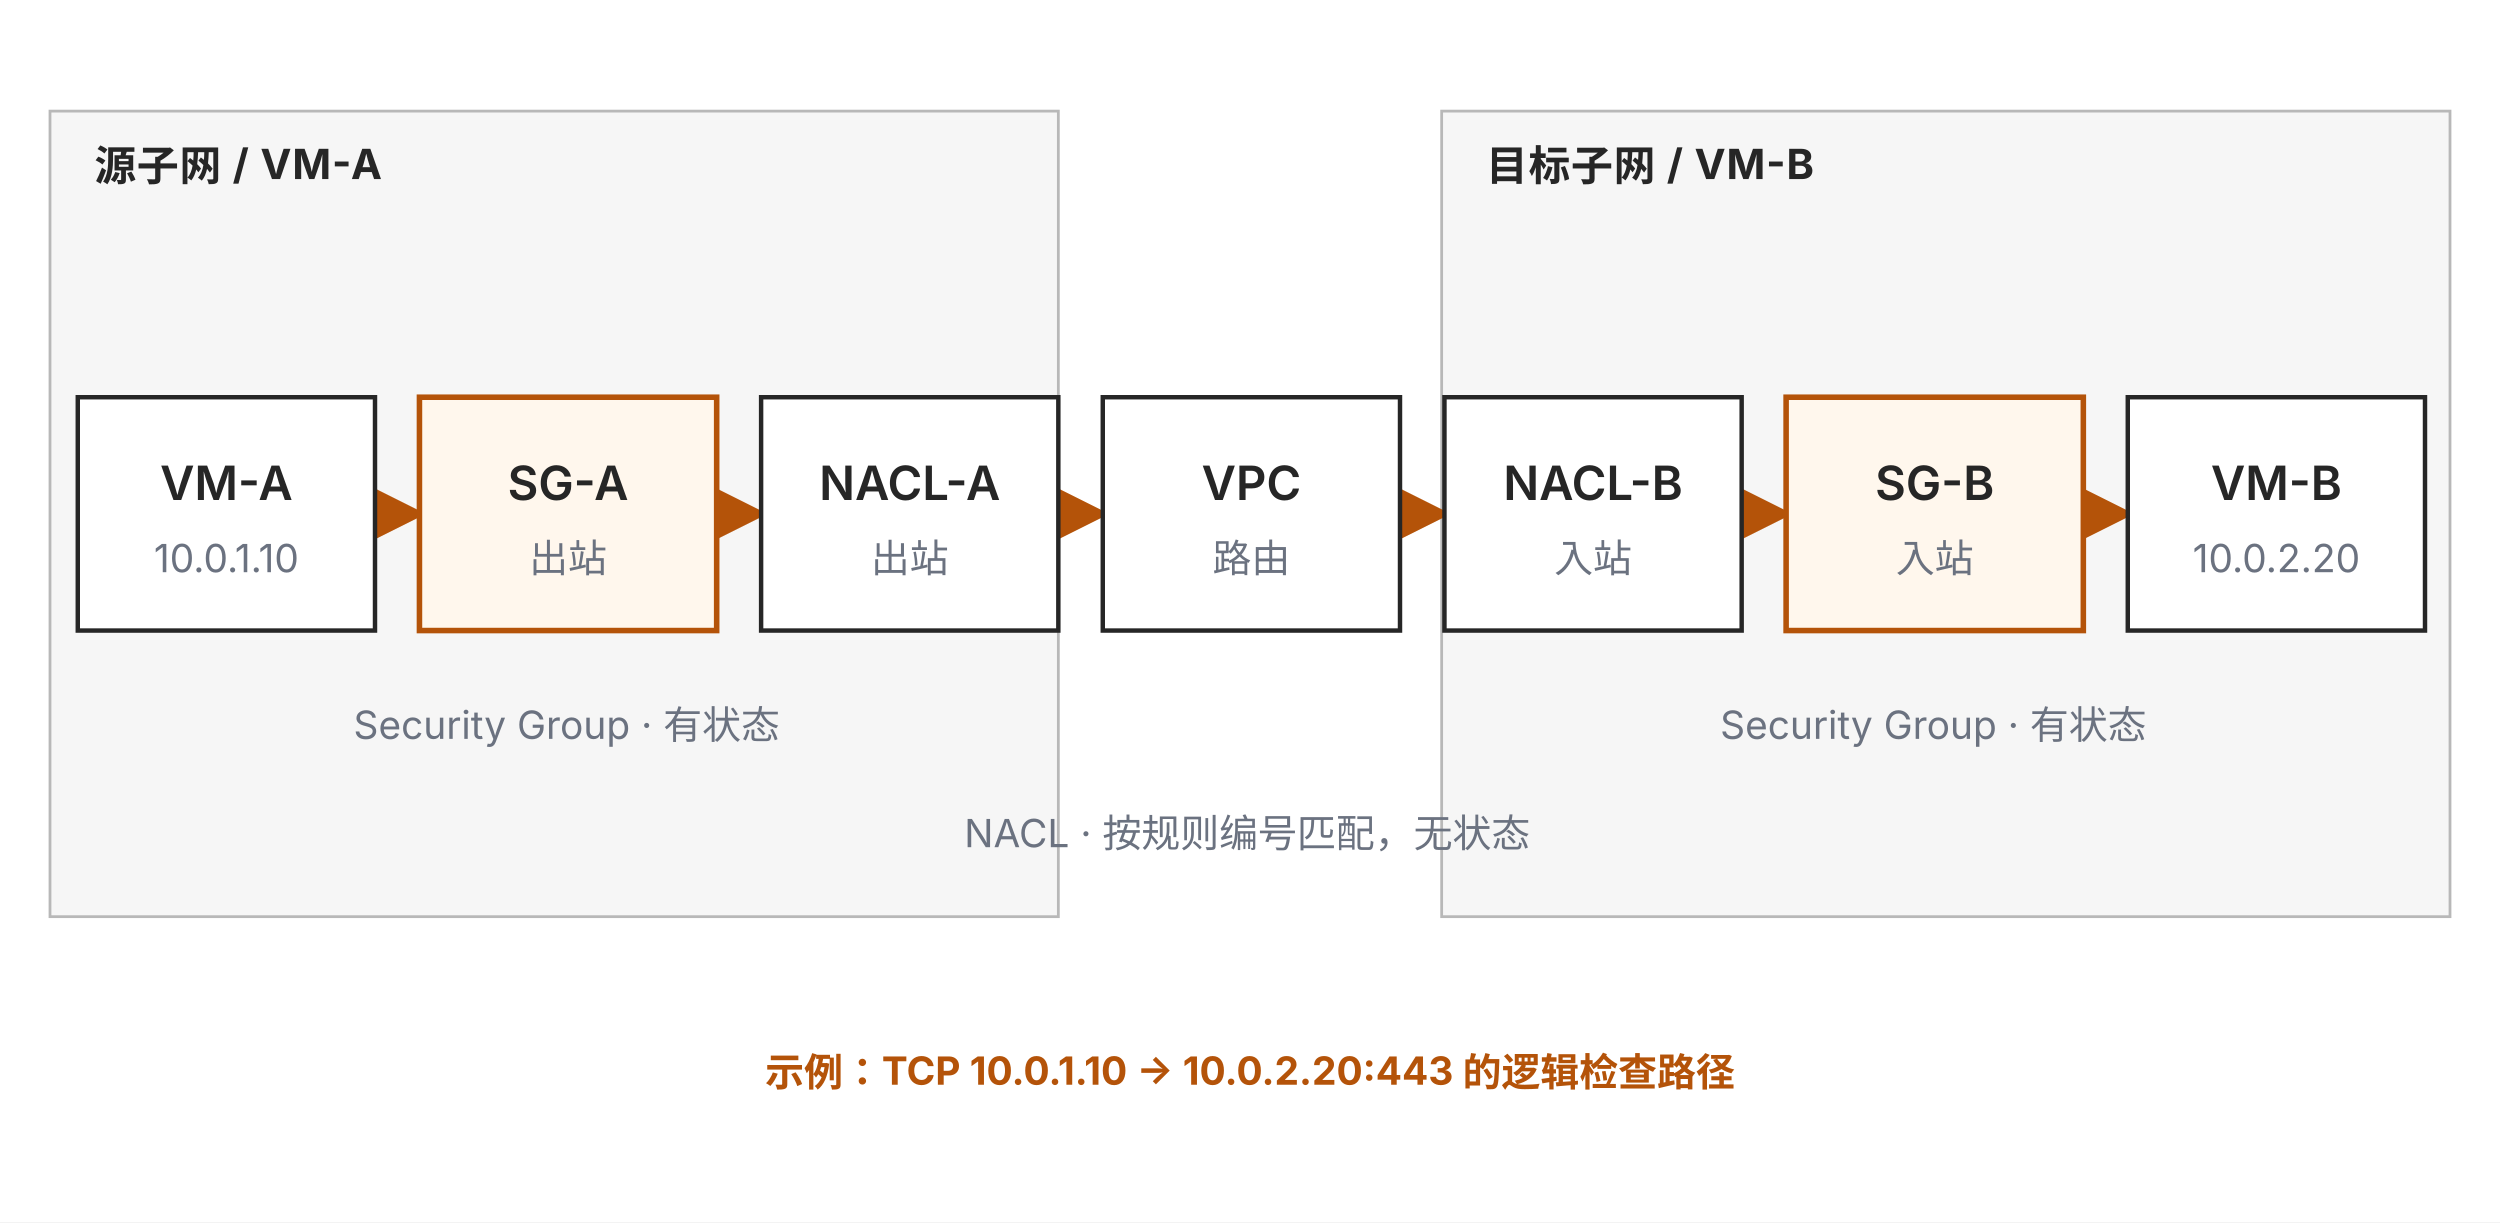
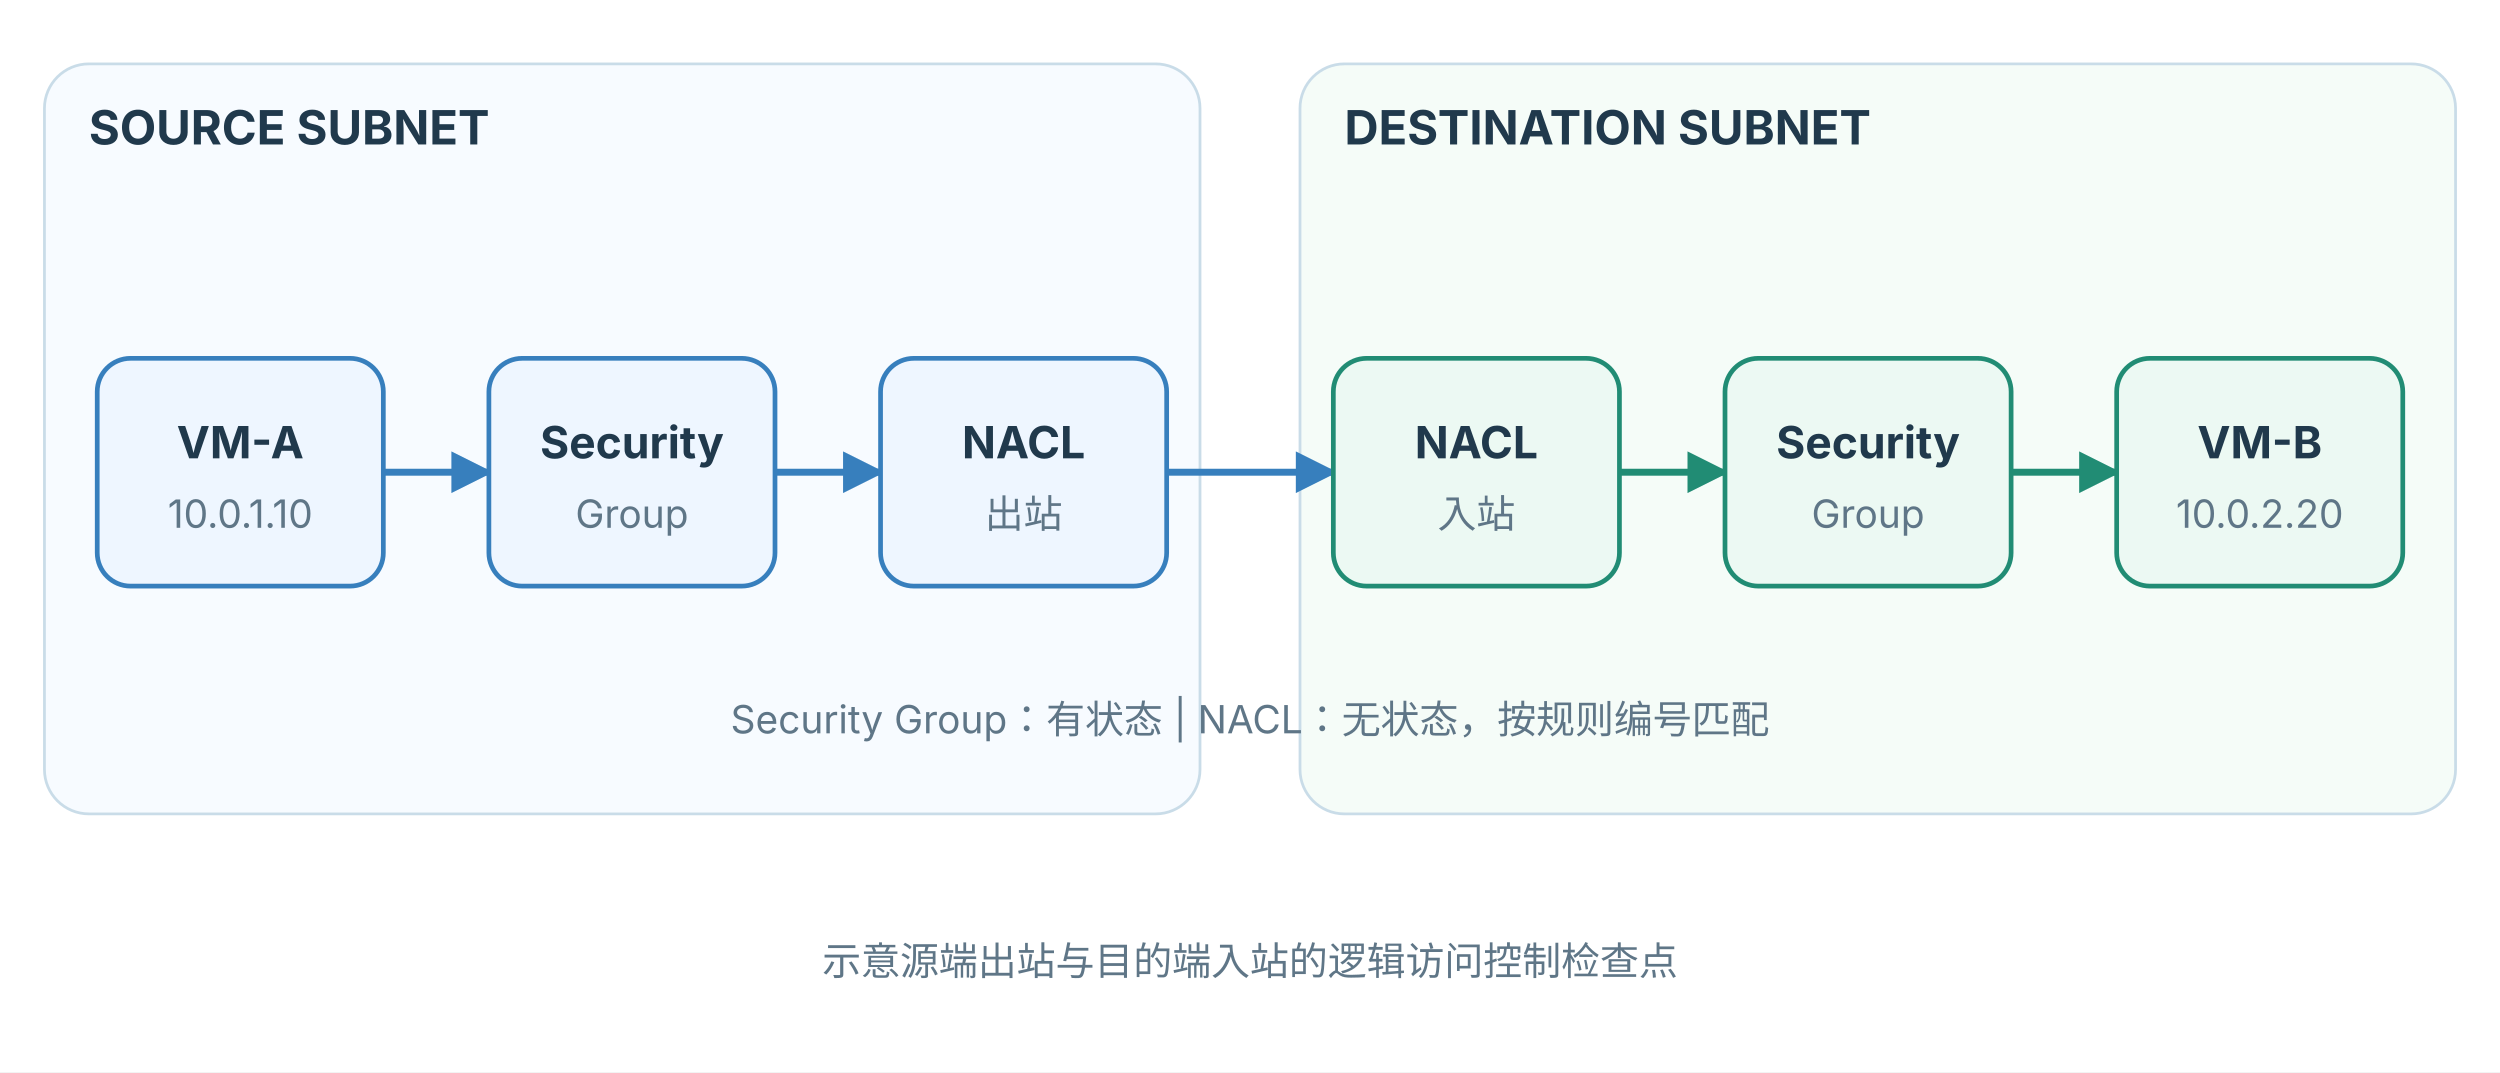
- <svg xmlns="http://www.w3.org/2000/svg" width="900" height="440" viewBox="0 0 900 440" role="img" aria-label="跨子网访问控制：策略检查点">
+ <svg xmlns="http://www.w3.org/2000/svg" width="900" height="386" viewBox="0 0 900 386" role="img" aria-label="security-checkpoints">
  <defs>
-     <marker id="arrow-ink" markerWidth="8" markerHeight="8" refX="7" refY="4" orient="auto">
-       <path d="M0 0 L8 4 L0 8Z" fill="#262626" />
+     <marker id="ab" viewBox="0 0 10 10" refX="9" refY="5" markerWidth="6" markerHeight="6" orient="auto">
+       <path d="M0 0 L10 5 L0 10Z" fill="#377fbd" />
    </marker>
-     <marker id="arrow-accent" markerWidth="8" markerHeight="8" refX="7" refY="4" orient="auto">
-       <path d="M0 0 L8 4 L0 8Z" fill="#b45309" />
+     <marker id="ag" viewBox="0 0 10 10" refX="9" refY="5" markerWidth="6" markerHeight="6" orient="auto">
+       <path d="M0 0 L10 5 L0 10Z" fill="#218c74" />
+     </marker>
+     <marker id="am" viewBox="0 0 10 10" refX="9" refY="5" markerWidth="6" markerHeight="6" orient="auto">
+       <path d="M0 0 L10 5 L0 10Z" fill="#5f7687" />
    </marker>
  </defs>
-   <style>text{font-family:-apple-system,BlinkMacSystemFont,"Noto Sans SC","Microsoft YaHei",sans-serif}.title{font-size:17px;font-weight:600;fill:#262626}.sub{font-size:14px;fill:#6b7280}.section{font-size:15px;font-weight:700;fill:#262626;letter-spacing:.3px}.annotation{font-size:14px;fill:#6b7280}.annotation.important{fill:#b45309;font-weight:650}</style>
-   <rect x="0" y="0" width="900" height="440" fill="#fff" />
-   <rect x="18" y="40" width="363" height="290" fill="#f6f6f6" stroke="#b8b8b8" stroke-width="1" />
-   <text x="34" y="65" class="section">源子网 / VM-A</text>
-   <rect x="519" y="40" width="363" height="290" fill="#f6f6f6" stroke="#b8b8b8" stroke-width="1" />
-   <text x="535" y="65" class="section">目标子网 / VM-B</text>
-   <path d="M135 185 L151 185" fill="none" stroke="#b45309" stroke-width="2.3" marker-end="url(#arrow-accent)" />
-   <path d="M258 185 L274 185" fill="none" stroke="#b45309" stroke-width="2.3" marker-end="url(#arrow-accent)" />
-   <path d="M381 185 L397 185" fill="none" stroke="#b45309" stroke-width="2.3" marker-end="url(#arrow-accent)" />
-   <path d="M504 185 L520 185" fill="none" stroke="#b45309" stroke-width="2.3" marker-end="url(#arrow-accent)" />
-   <path d="M627 185 L643 185" fill="none" stroke="#b45309" stroke-width="2.3" marker-end="url(#arrow-accent)" />
-   <path d="M750 185 L766 185" fill="none" stroke="#b45309" stroke-width="2.3" marker-end="url(#arrow-accent)" />
-   <rect x="28" y="143" width="107" height="84" fill="#fff" stroke="#262626" stroke-width="1.6" />
-   <text x="81.5" y="180" text-anchor="middle" class="title">VM-A</text>
-   <text x="81.5" y="206" text-anchor="middle" class="sub">10.0.1.10</text>
-   <rect x="151" y="143" width="107" height="84" fill="#fff7ed" stroke="#b45309" stroke-width="2" />
-   <text x="204.5" y="180" text-anchor="middle" class="title">SG-A</text>
-   <text x="204.5" y="206" text-anchor="middle" class="sub">出站</text>
-   <rect x="274" y="143" width="107" height="84" fill="#fff" stroke="#262626" stroke-width="1.6" />
-   <text x="327.5" y="180" text-anchor="middle" class="title">NACL-A</text>
-   <text x="327.5" y="206" text-anchor="middle" class="sub">出站</text>
-   <rect x="397" y="143" width="107" height="84" fill="#fff" stroke="#262626" stroke-width="1.6" />
-   <text x="450.5" y="180" text-anchor="middle" class="title">VPC</text>
-   <text x="450.5" y="206" text-anchor="middle" class="sub">路由</text>
-   <rect x="520" y="143" width="107" height="84" fill="#fff" stroke="#262626" stroke-width="1.6" />
-   <text x="573.5" y="180" text-anchor="middle" class="title">NACL-B</text>
-   <text x="573.5" y="206" text-anchor="middle" class="sub">入站</text>
-   <rect x="643" y="143" width="107" height="84" fill="#fff7ed" stroke="#b45309" stroke-width="2" />
-   <text x="696.5" y="180" text-anchor="middle" class="title">SG-B</text>
-   <text x="696.5" y="206" text-anchor="middle" class="sub">入站</text>
-   <rect x="766" y="143" width="107" height="84" fill="#fff" stroke="#262626" stroke-width="1.6" />
-   <text x="819.5" y="180" text-anchor="middle" class="title">VM-B</text>
-   <text x="819.5" y="206" text-anchor="middle" class="sub">10.0.2.20</text>
-   <text x="204" y="266" class="annotation" font-size="14" text-anchor="middle">Security Group · 有状态</text>
-   <text x="449" y="305" class="annotation" font-size="14" text-anchor="middle">NACL · 按规则编号匹配，无状态</text>
-   <text x="696" y="266" class="annotation" font-size="14" text-anchor="middle">Security Group · 有状态</text>
-   <text x="450" y="391" class="annotation important" font-size="14" text-anchor="middle">示例：TCP 10.0.1.10 → 10.0.2.20:443 的逻辑检查路径</text>
+   <style>text{font-family:-apple-system,BlinkMacSystemFont,"Noto Sans SC","Microsoft YaHei",sans-serif}.head{font-size:17px;font-weight:700;fill:#20394c}.label{font-size:16px;font-weight:650;fill:#20394c}.sub{font-size:14px;fill:#5f7687}.note{font-size:14px;fill:#5f7687}</style>
+   <rect width="900" height="386" fill="#fff" />
+   <rect x="16" y="23" width="416" height="270" rx="16" fill="#f7fbff" stroke="#c9dce8" />
+   <text class="head" x="32" y="52">SOURCE SUBNET</text>
+   <rect x="468" y="23" width="416" height="270" rx="16" fill="#f5fcf8" stroke="#c9dce8" />
+   <text class="head" x="484" y="52">DESTINATION SUBNET</text>
+   <path d="M138 170 L176 170" fill="none" stroke="#377fbd" stroke-width="2.5" marker-end="url(#ab)" />
+   <path d="M279 170 L317 170" fill="none" stroke="#377fbd" stroke-width="2.5" marker-end="url(#ab)" />
+   <path d="M420 170 L480 170" fill="none" stroke="#377fbd" stroke-width="2.5" marker-end="url(#ab)" />
+   <path d="M583 170 L621 170" fill="none" stroke="#218c74" stroke-width="2.5" marker-end="url(#ag)" />
+   <path d="M724 170 L762 170" fill="none" stroke="#218c74" stroke-width="2.5" marker-end="url(#ag)" />
+   <rect x="35" y="129" width="103" height="82" rx="12" stroke="#377fbd" stroke-width="1.7" fill="#eef6ff" />
+   <text x="86.5" y="165" class="label" text-anchor="middle">VM-A</text>
+   <text x="86.5" y="190" class="sub" text-anchor="middle">10.0.1.10</text>
+   <rect x="176" y="129" width="103" height="82" rx="12" stroke="#377fbd" stroke-width="1.7" fill="#eef6ff" />
+   <text x="227.5" y="165" class="label" text-anchor="middle">Security</text>
+   <text x="227.5" y="190" class="sub" text-anchor="middle">Group</text>
+   <rect x="317" y="129" width="103" height="82" rx="12" stroke="#377fbd" stroke-width="1.7" fill="#eef6ff" />
+   <text x="368.5" y="165" class="label" text-anchor="middle">NACL</text>
+   <text x="368.5" y="190" class="sub" text-anchor="middle">出站</text>
+   <rect x="480" y="129" width="103" height="82" rx="12" stroke="#218c74" stroke-width="1.7" fill="#ecf9f3" />
+   <text x="531.5" y="165" class="label" text-anchor="middle">NACL</text>
+   <text x="531.5" y="190" class="sub" text-anchor="middle">入站</text>
+   <rect x="621" y="129" width="103" height="82" rx="12" stroke="#218c74" stroke-width="1.7" fill="#ecf9f3" />
+   <text x="672.5" y="165" class="label" text-anchor="middle">Security</text>
+   <text x="672.5" y="190" class="sub" text-anchor="middle">Group</text>
+   <rect x="762" y="129" width="103" height="82" rx="12" stroke="#218c74" stroke-width="1.7" fill="#ecf9f3" />
+   <text x="813.5" y="165" class="label" text-anchor="middle">VM-B</text>
+   <text x="813.5" y="190" class="sub" text-anchor="middle">10.0.2.20</text>
+   <text x="450" y="264" class="note" text-anchor="middle">Security Group：有状态    |    NACL：无状态，按规则编号匹配</text>
+   <text x="450" y="351" class="note" text-anchor="middle">示意源端出站与目的端入站的逻辑访问控制检查点</text>
</svg>
